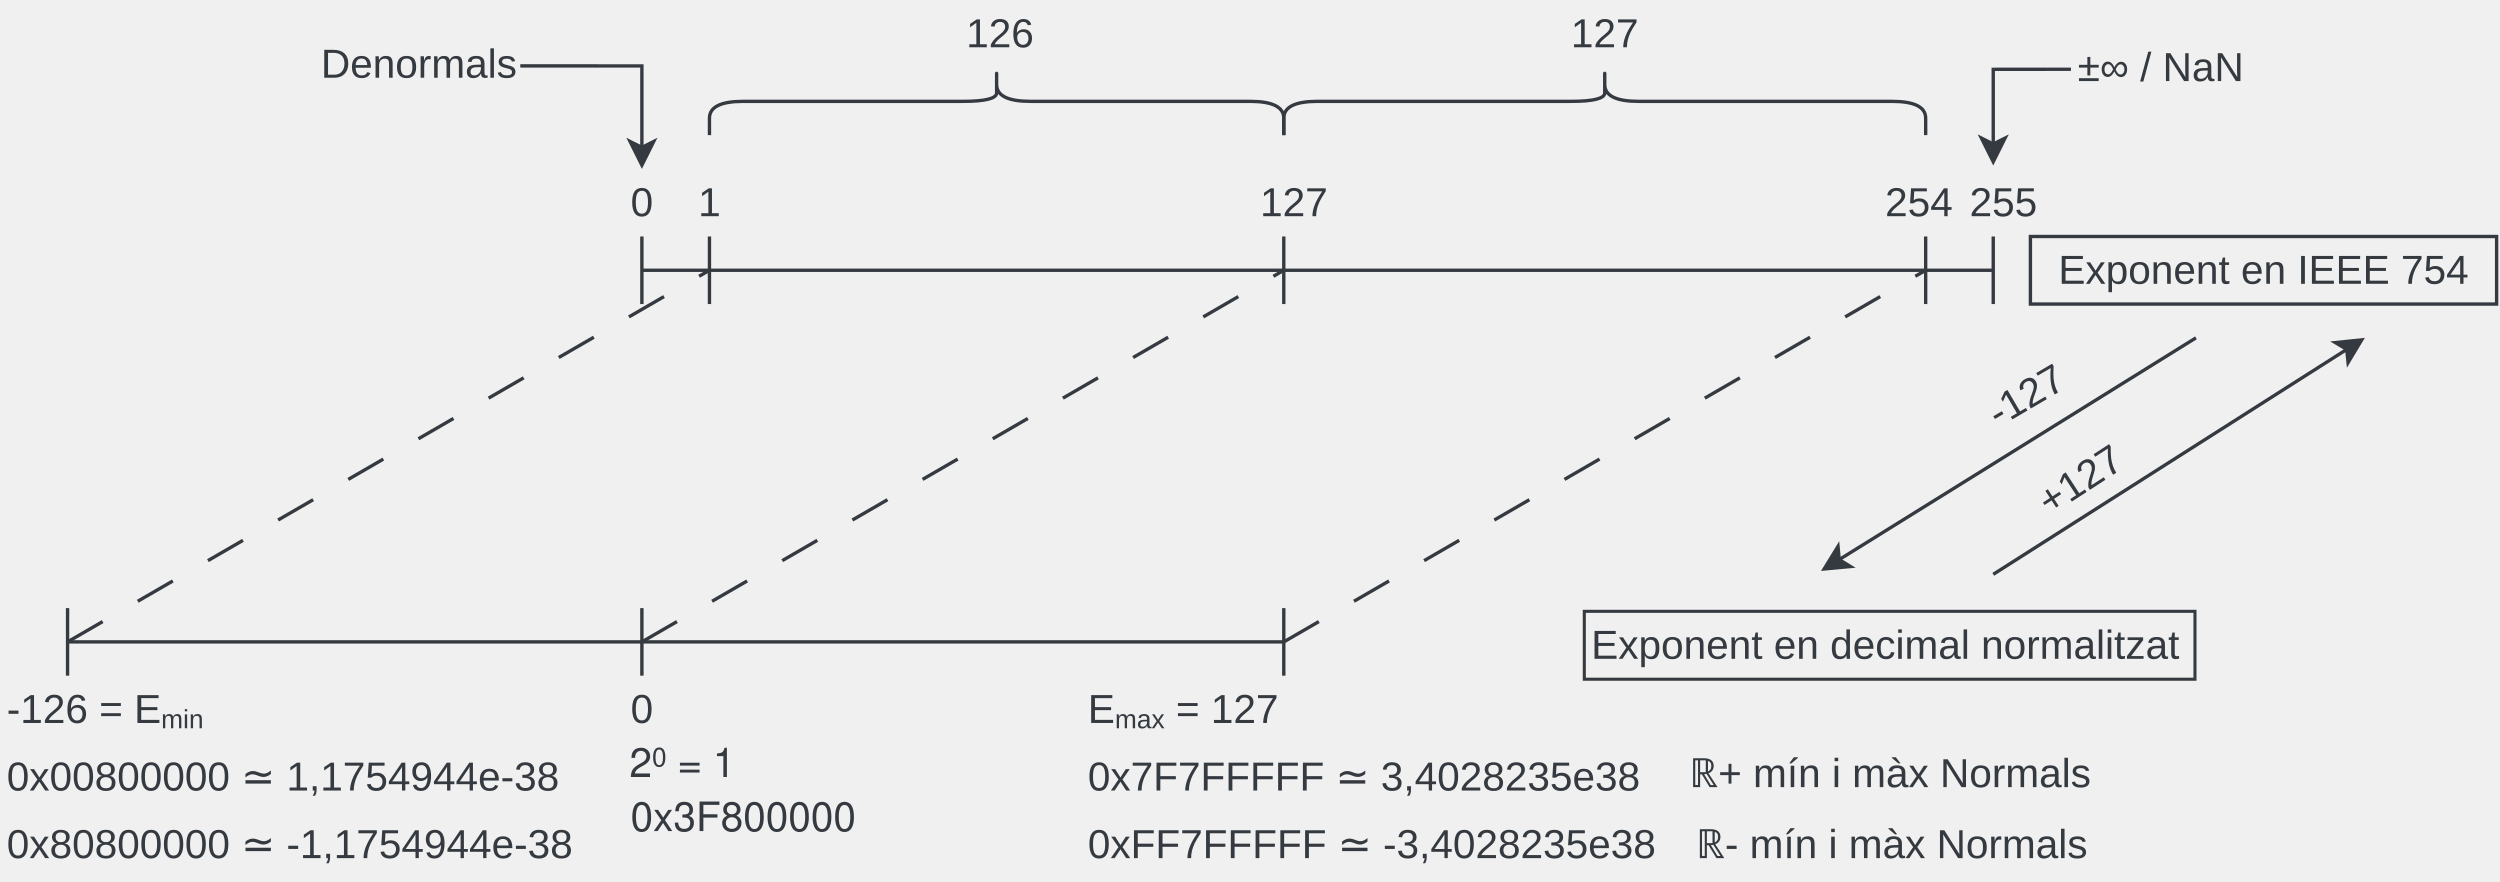
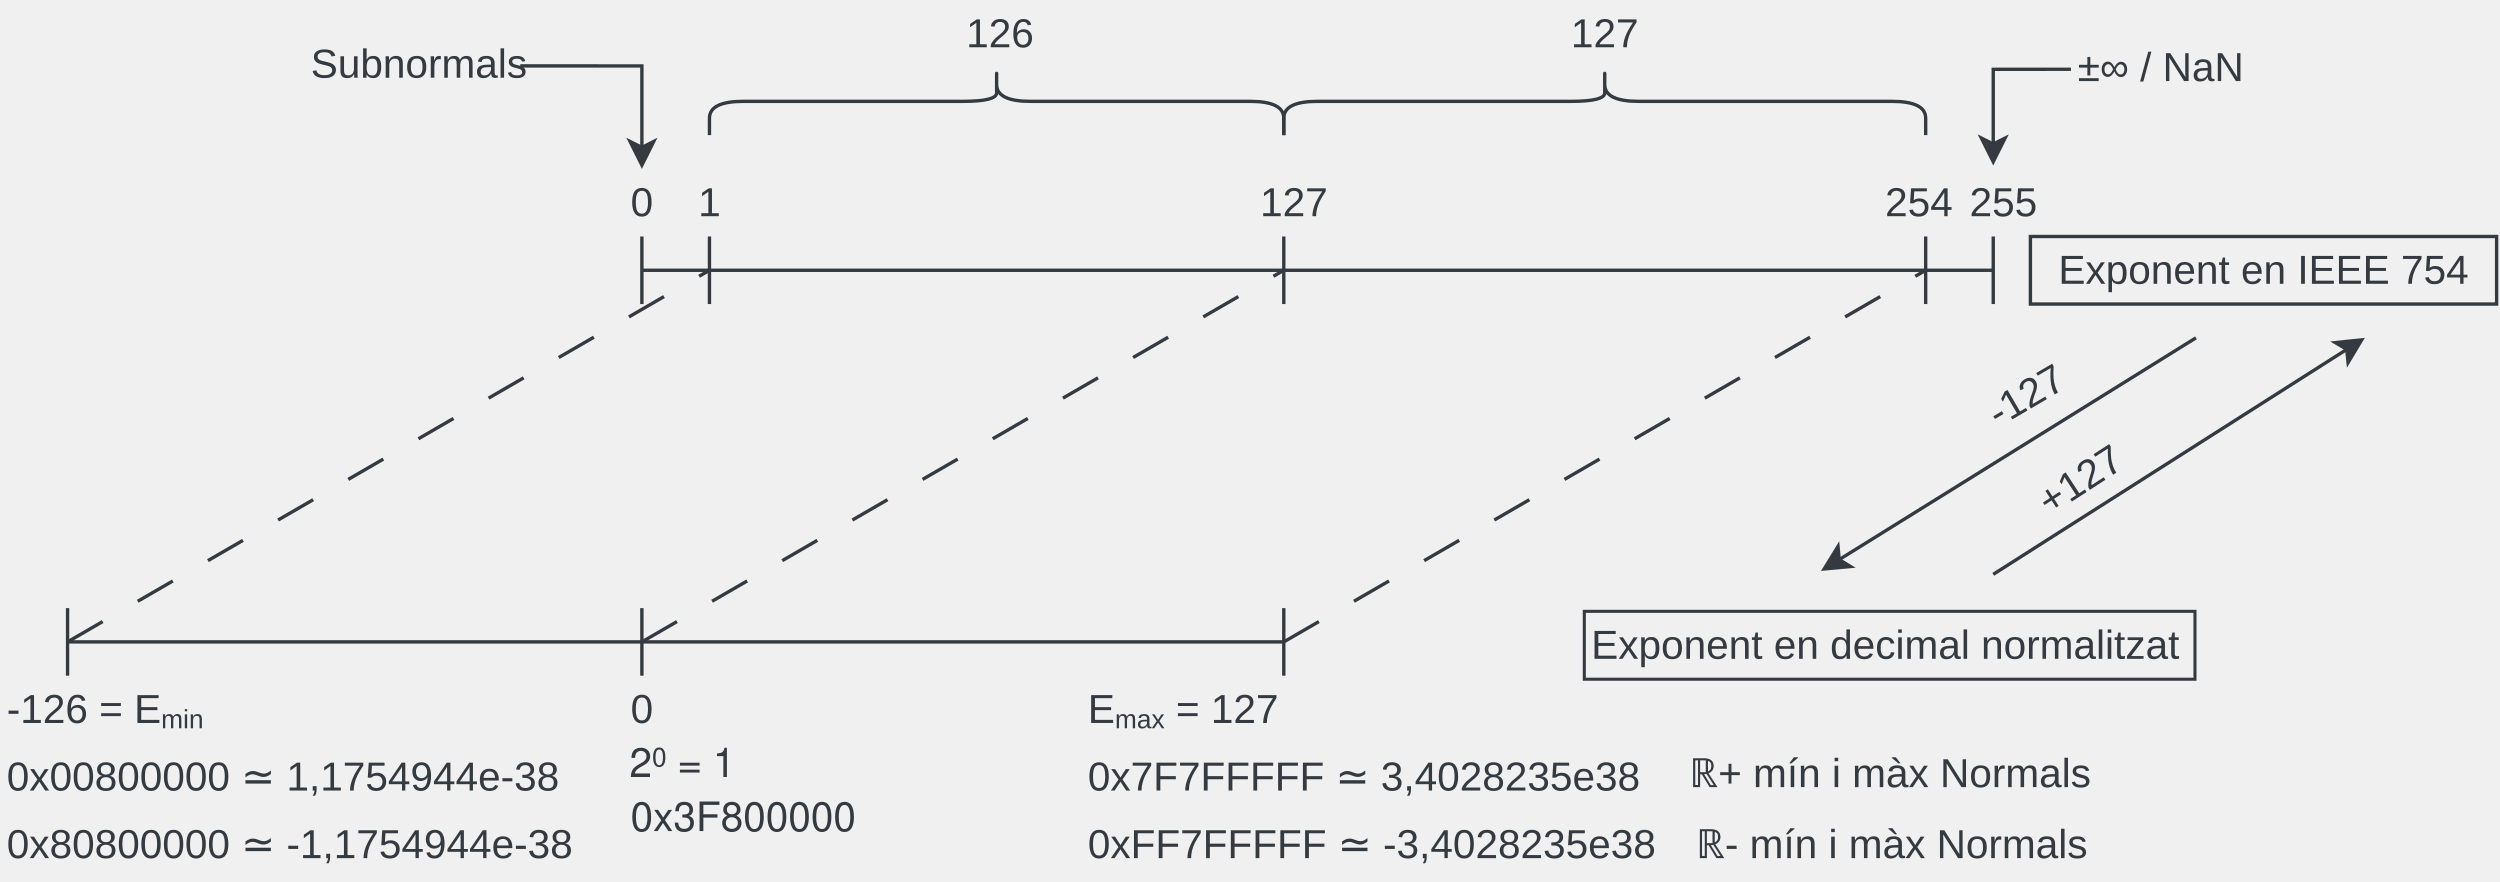
<svg xmlns="http://www.w3.org/2000/svg" version="1.1" width="740px" height="261px" viewBox="0 0 740 261" id="svg141">
  <defs id="defs1" />
  <g id="g141">
    <path d="M 190,190 380,80" fill="none" stroke="#343a40" style="stroke:#343a40" stroke-miterlimit="10" stroke-dasharray="12, 12" id="path2" />
    <path d="M 380,190 570,80" fill="none" stroke="#343a40" style="stroke:#343a40" stroke-miterlimit="10" stroke-dasharray="12, 12" id="path4" />
    <path d="M 20,190 210,80" fill="none" stroke="#343a40" style="stroke:#343a40" stroke-miterlimit="10" stroke-dasharray="12, 12" id="path6" />
    <text x="190" y="64" fill="#343a40" font-family="'Liberation Sans', Arial, Helvetica, sans-serif" font-size="12px" text-anchor="middle" id="text9">0</text>
    <text x="2" y="214" fill="#343a40" font-family="'Liberation Sans', Arial, Helvetica, sans-serif" font-size="12px" id="text13">-126 = E<tspan style="font-size:65%;baseline-shift:sub" id="tspan145">min</tspan>
    </text>
    <text x="210" y="64" fill="#343a40" font-family="'Liberation Sans', Arial, Helvetica, sans-serif" font-size="12px" text-anchor="middle" id="text17">1</text>
    <text x="568" y="64" fill="#343a40" font-family="'Liberation Sans', Arial, Helvetica, sans-serif" font-size="12px" text-anchor="middle" id="text21">254</text>
    <text x="593" y="64" fill="#343a40" font-family="'Liberation Sans', Arial, Helvetica, sans-serif" font-size="12px" text-anchor="middle" id="text25">255</text>
    <text x="383" y="64" fill="#343a40" font-family="'Liberation Sans', Arial, Helvetica, sans-serif" font-size="12px" text-anchor="middle" id="text29">127</text>
    <path d="M 20,190 H 380" fill="none" stroke="#343a40" style="stroke:#343a40" stroke-miterlimit="10" id="path33" />
    <path d="m 190,180 v 20" fill="none" stroke="#343a40" style="stroke:#343a40" stroke-miterlimit="10" id="path35" />
    <path d="m 20,180 v 20" fill="none" stroke="#343a40" style="stroke:#343a40" stroke-miterlimit="10" id="path37" />
    <path d="m 380,180 v 20" fill="none" stroke="#343a40" style="stroke:#343a40" stroke-miterlimit="10" id="path39" />
    <text x="190" y="214" fill="#343a40" font-family="'Liberation Sans', Arial, Helvetica, sans-serif" font-size="12px" text-anchor="middle" id="text43">0</text>
    <path d="m 380,40 v -5 q 0,-5 -10,-5 h -65 q -10,0 -10,-5 v -2.5 q 0,-2.5 0,2.5 v 2.5 q 0,2.5 -10,2.5 h -65 q -10,0 -10,5 v 5" fill="none" stroke="#343a40" style="stroke:#343a40" stroke-miterlimit="10" pointer-events="all" id="path46" />
    <path d="M 190,80 H 590" fill="none" stroke="#343a40" style="stroke:#343a40" stroke-miterlimit="10" id="path48" />
    <path d="M 590,70 V 90" fill="none" stroke="#343a40" style="stroke:#343a40" stroke-miterlimit="10" id="path50" />
    <path d="M 380,70 V 90" fill="none" stroke="#343a40" style="stroke:#343a40" stroke-miterlimit="10" id="path52" />
    <path d="M 190,70 V 90" fill="none" stroke="#343a40" style="stroke:#343a40" stroke-miterlimit="10" id="path54" />
    <path d="M 210,70 V 90" fill="none" stroke="#343a40" style="stroke:#343a40" stroke-miterlimit="10" id="path56" />
    <path d="M 570,70 V 90" fill="none" stroke="#343a40" style="stroke:#343a40" stroke-miterlimit="10" id="path58" />
    <path d="m 570,40 v -5 q 0,-5 -10,-5 h -75 q -10,0 -10,-5 v -2.5 q 0,-2.5 0,2.5 v 2.5 q 0,2.5 -10,2.5 h -75 q -10,0 -10,5 v 5" fill="none" stroke="#343a40" style="stroke:#343a40" stroke-miterlimit="10" pointer-events="all" id="path60" />
    <text x="475" y="14" fill="#343a40" font-family="'Liberation Sans', Arial, Helvetica, sans-serif" font-size="12px" text-anchor="middle" id="text63">127</text>
    <text x="296" y="14" fill="#343a40" font-family="'Liberation Sans', Arial, Helvetica, sans-serif" font-size="12px" text-anchor="middle" id="text67">126</text>
    <rect x="601" y="70" width="138" height="20" fill="#ffffff" style="fill:none" stroke="#343a40" pointer-events="all" id="rect70" />
    <text x="670" y="84" fill="#343a40" font-family="'Liberation Sans', Arial, Helvetica, sans-serif" font-size="12px" text-anchor="middle" id="text71">Exponent en IEEE 754</text>
    <rect x="468.953" y="180.953" width="180.759" height="20.094" fill="#ffffff" style="fill:none;stroke-width:0.906" stroke="#343a40" pointer-events="all" id="rect74" />
    <text x="471" y="195" fill="#343a40" font-family="'Liberation Sans', Arial, Helvetica, sans-serif" font-size="12px" id="text75">Exponent en decimal normalitzat</text>
    <path d="M 590,170 694.63,103.42" fill="none" stroke="#343a40" stroke-miterlimit="10" id="path78" />
    <path d="m 699.06,100.6 -4.03,6.71 -0.4,-3.89 -3.36,-2.01 z" fill="#343a40" stroke="#343a40" stroke-miterlimit="10" pointer-events="all" id="path79" />
    <path d="M 544.41,165.64 650,100" fill="none" stroke="#343a40" stroke-miterlimit="10" id="path80" />
    <path d="m 539.95,168.41 4.1,-6.67 0.36,3.9 3.33,2.05 z" fill="#343a40" stroke="#343a40" stroke-miterlimit="10" pointer-events="all" id="path81" />
    <text x="457.9" y="408.644" fill="#343a40" font-family="'Liberation Sans', Arial, Helvetica, sans-serif" font-size="12px" text-anchor="middle" id="text83" transform="rotate(-30.41903)">-127</text>
    <text x="439.03" y="458.562" fill="#343a40" font-family="'Liberation Sans', Arial, Helvetica, sans-serif" font-size="12px" text-anchor="middle" id="text87" transform="rotate(-33.00484)">+127</text>
    <text x="322" y="214" fill="#343a40" font-family="'Liberation Sans', Arial, Helvetica, sans-serif" font-size="12px" id="text93">E<tspan style="font-size:65%;baseline-shift:sub" id="tspan146">max</tspan> = 127</text>
    <text x="202" y="230" fill="#343a40" font-family="'Liberation Sans', Arial, Helvetica, sans-serif" font-size="12px" text-anchor="middle" id="text97" style="font-style:normal;font-variant:normal;font-weight:normal;font-stretch:normal;font-size:12px;font-family:Helvetica;-inkscape-font-specification:'Helvetica, Normal';font-variant-ligatures:normal;font-variant-caps:normal;font-variant-numeric:normal;font-variant-east-asian:normal;text-anchor:middle">
      <tspan id="tspan143" x="202" y="230">2<tspan style="font-size:65%;baseline-shift:super" id="tspan144">0</tspan> = 1</tspan>
    </text>
    <text x="500" y="233" fill="#343a40" font-family="'Liberation Sans', Arial, Helvetica, sans-serif" font-size="12px" id="text101">ℝ+ mín i màx Normals</text>
    <text x="2" y="234" fill="#343a40" font-family="'Liberation Sans', Arial, Helvetica, sans-serif" font-size="12px" id="text105">0x00800000 ≃ 1,1754944e-38</text>
    <path d="m 154,19.5 36,0.02 v 24.11" fill="none" stroke="#343a40" style="stroke:#343a40" stroke-miterlimit="10" id="path110" />
    <path d="m 190,48.88 -3.5,-7 3.5,1.75 3.5,-1.75 z" fill="#343a40" style="fill:#343a40;stroke:#343a40" stroke="#343a40" stroke-miterlimit="10" pointer-events="all" id="path111" />
-     <text x="124" y="23" fill="#343a40" font-family="'Liberation Sans', Arial, Helvetica, sans-serif" font-size="12px" text-anchor="middle" id="text113">Denormals</text>
+     <text x="124" y="23" fill="#343a40" font-family="'Liberation Sans', Arial, Helvetica, sans-serif" font-size="12px" text-anchor="middle" id="text113">Subnormals</text>
    <text x="502" y="254" fill="#343a40" font-family="'Liberation Sans', Arial, Helvetica, sans-serif" font-size="12px" id="text117">ℝ- mín i màx Normals</text>
    <path d="m 613,20.5 -23,0.02 v 22.11" fill="none" stroke="#343a40" style="stroke:#343a40" stroke-miterlimit="10" id="path120" />
    <path d="m 590,47.88 -3.5,-7 3.5,1.75 3.5,-1.75 z" fill="#343a40" style="fill:#343a40;stroke:#343a40" stroke="#343a40" stroke-miterlimit="10" pointer-events="all" id="path121" />
    <text x="615" y="24" fill="#343a40" font-family="'Liberation Sans', Arial, Helvetica, sans-serif" font-size="12px" id="text123">±∞ / NaN</text>
    <text x="2" y="254" fill="#343a40" font-family="'Liberation Sans', Arial, Helvetica, sans-serif" font-size="12px" id="text127">0x80800000 ≃ -1,1754944e-38</text>
    <text x="322" y="234" fill="#343a40" font-family="'Liberation Sans', Arial, Helvetica, sans-serif" font-size="12px" id="text131">0x7F7FFFFF ≃ 3,4028235e38</text>
    <text x="322" y="254" fill="#343a40" font-family="'Liberation Sans', Arial, Helvetica, sans-serif" font-size="12px" id="text135">0xFF7FFFFF ≃ -3,4028235e38</text>
    <text x="220" y="246" fill="#343a40" font-family="'Liberation Sans', Arial, Helvetica, sans-serif" font-size="12px" text-anchor="middle" id="text3" style="font-style:normal;font-variant:normal;font-weight:normal;font-stretch:normal;font-size:12px;font-family:Helvetica;-inkscape-font-specification:'Helvetica, Normal';font-variant-ligatures:normal;font-variant-caps:normal;font-variant-numeric:normal;font-variant-east-asian:normal;text-anchor:middle">
      <tspan id="tspan3" x="220" y="246">0x3F800000</tspan>
    </text>
  </g>
</svg>
